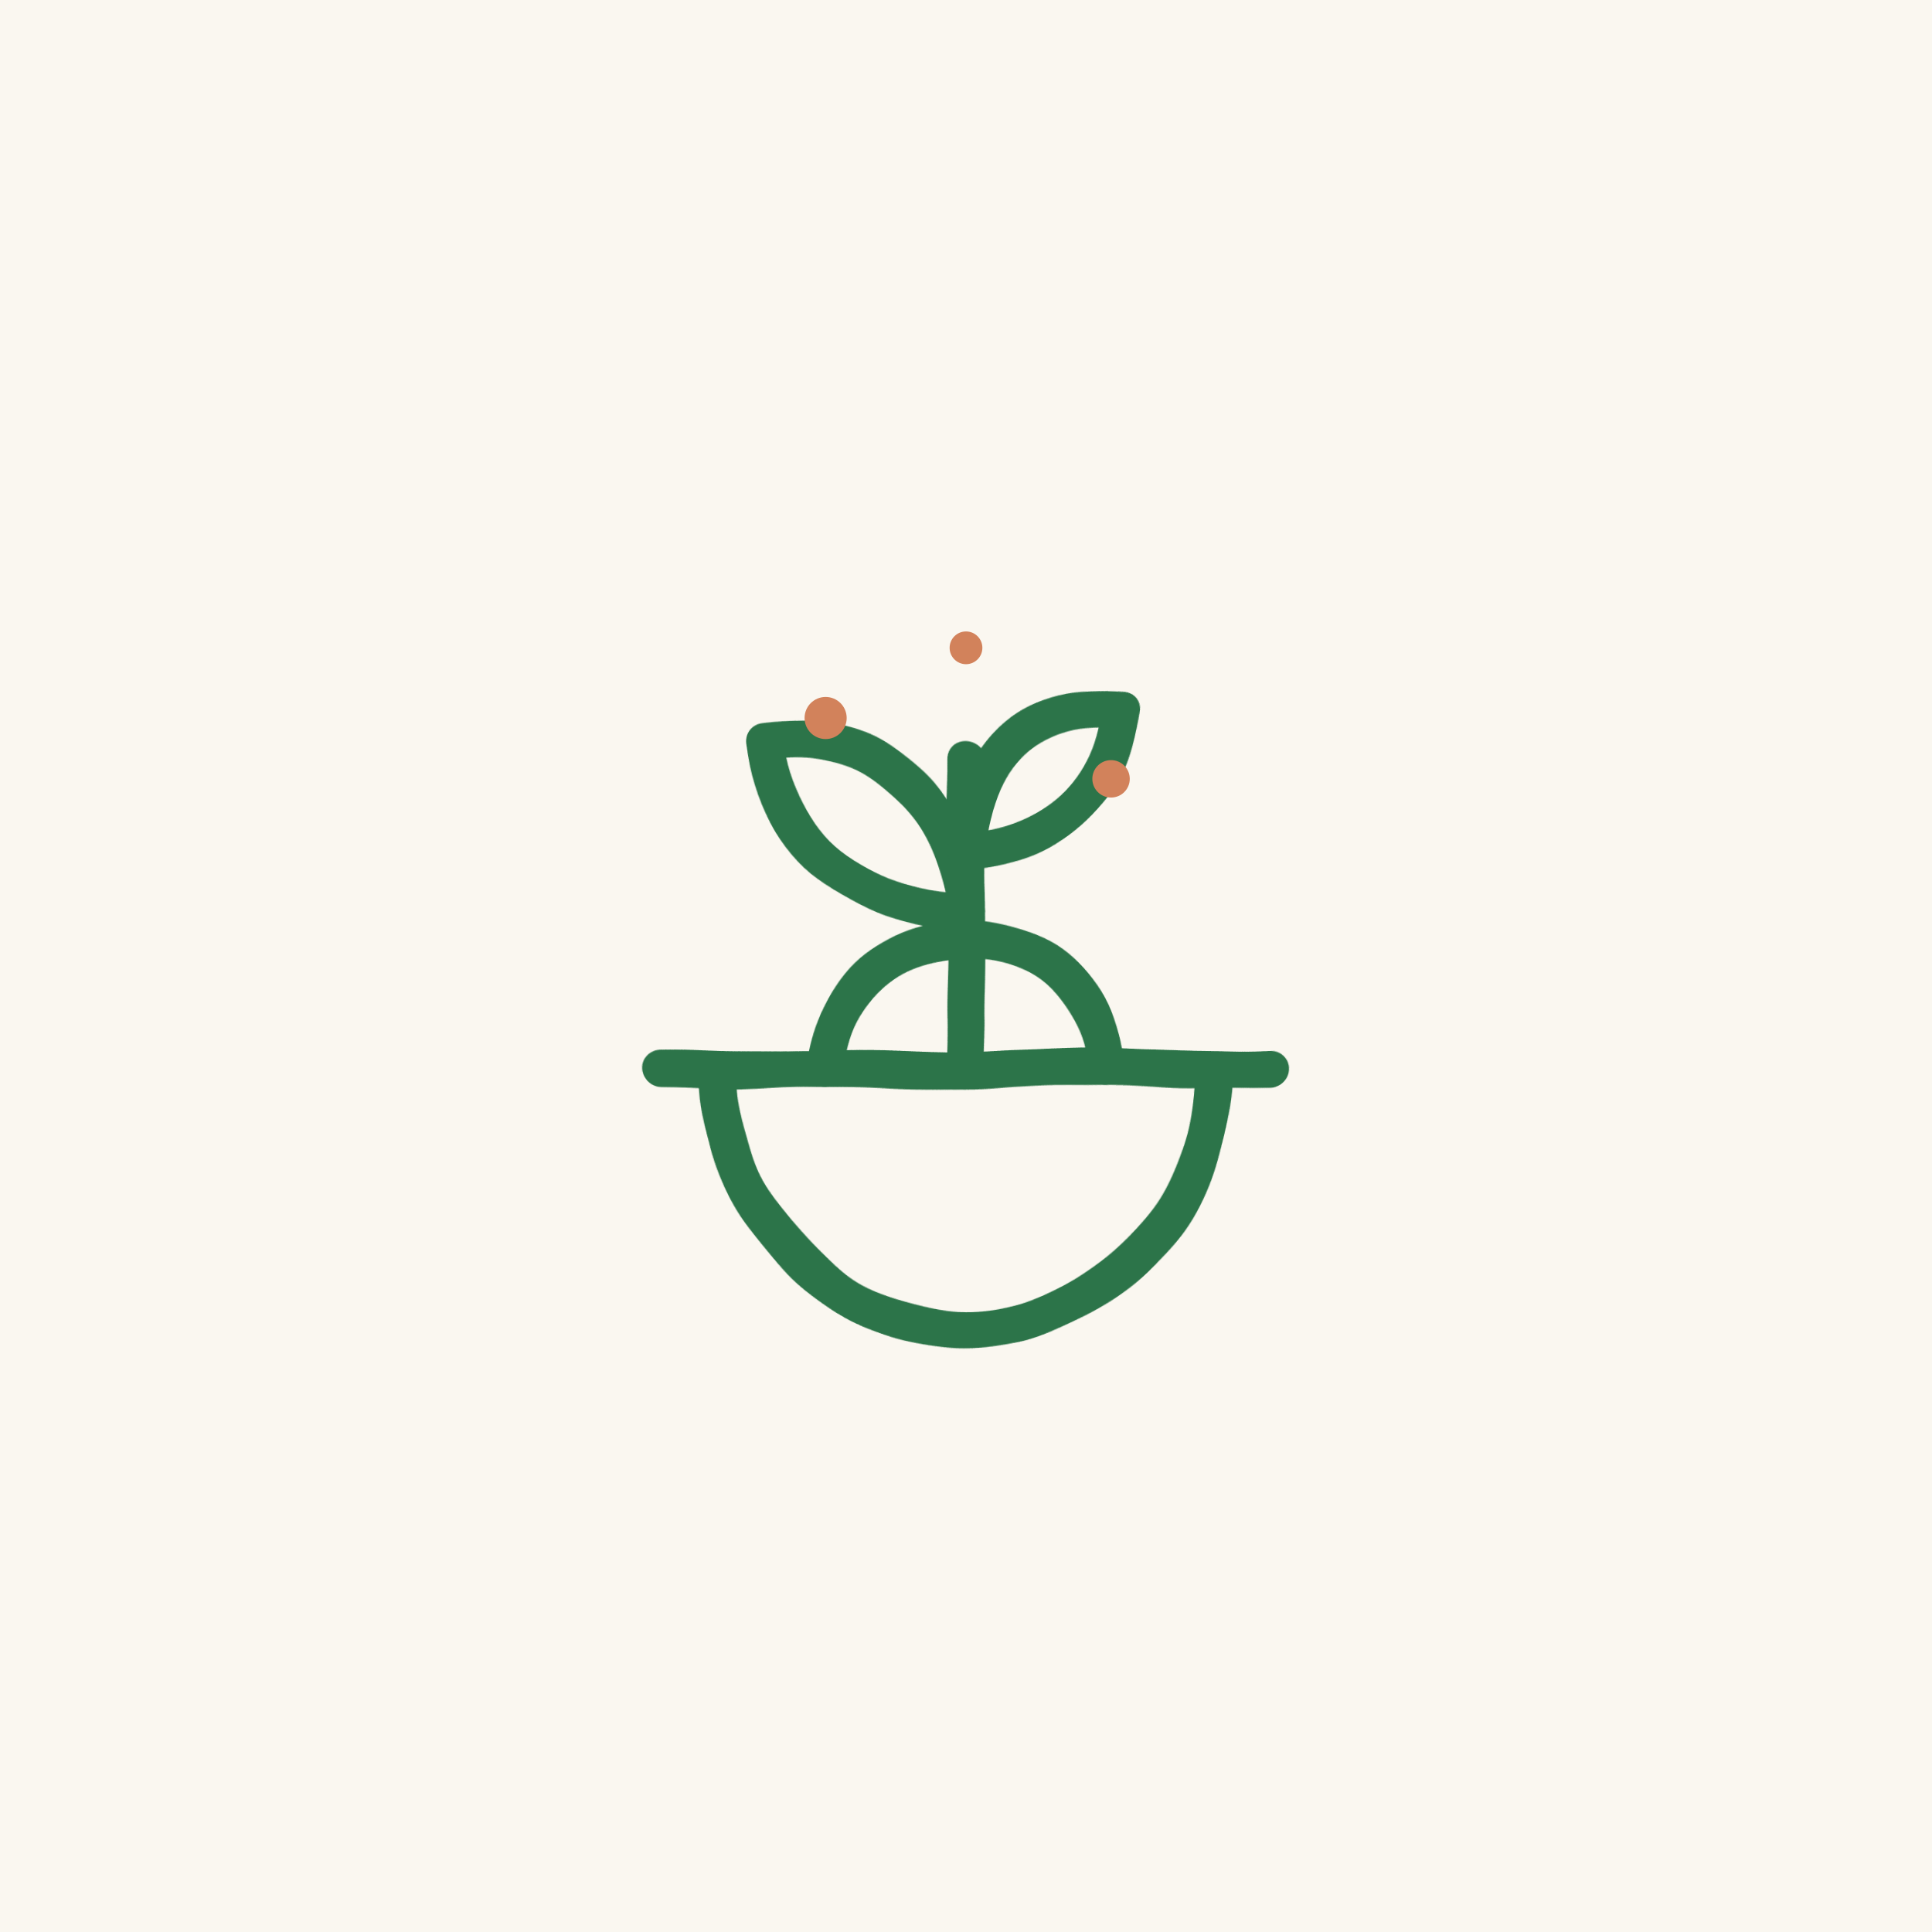
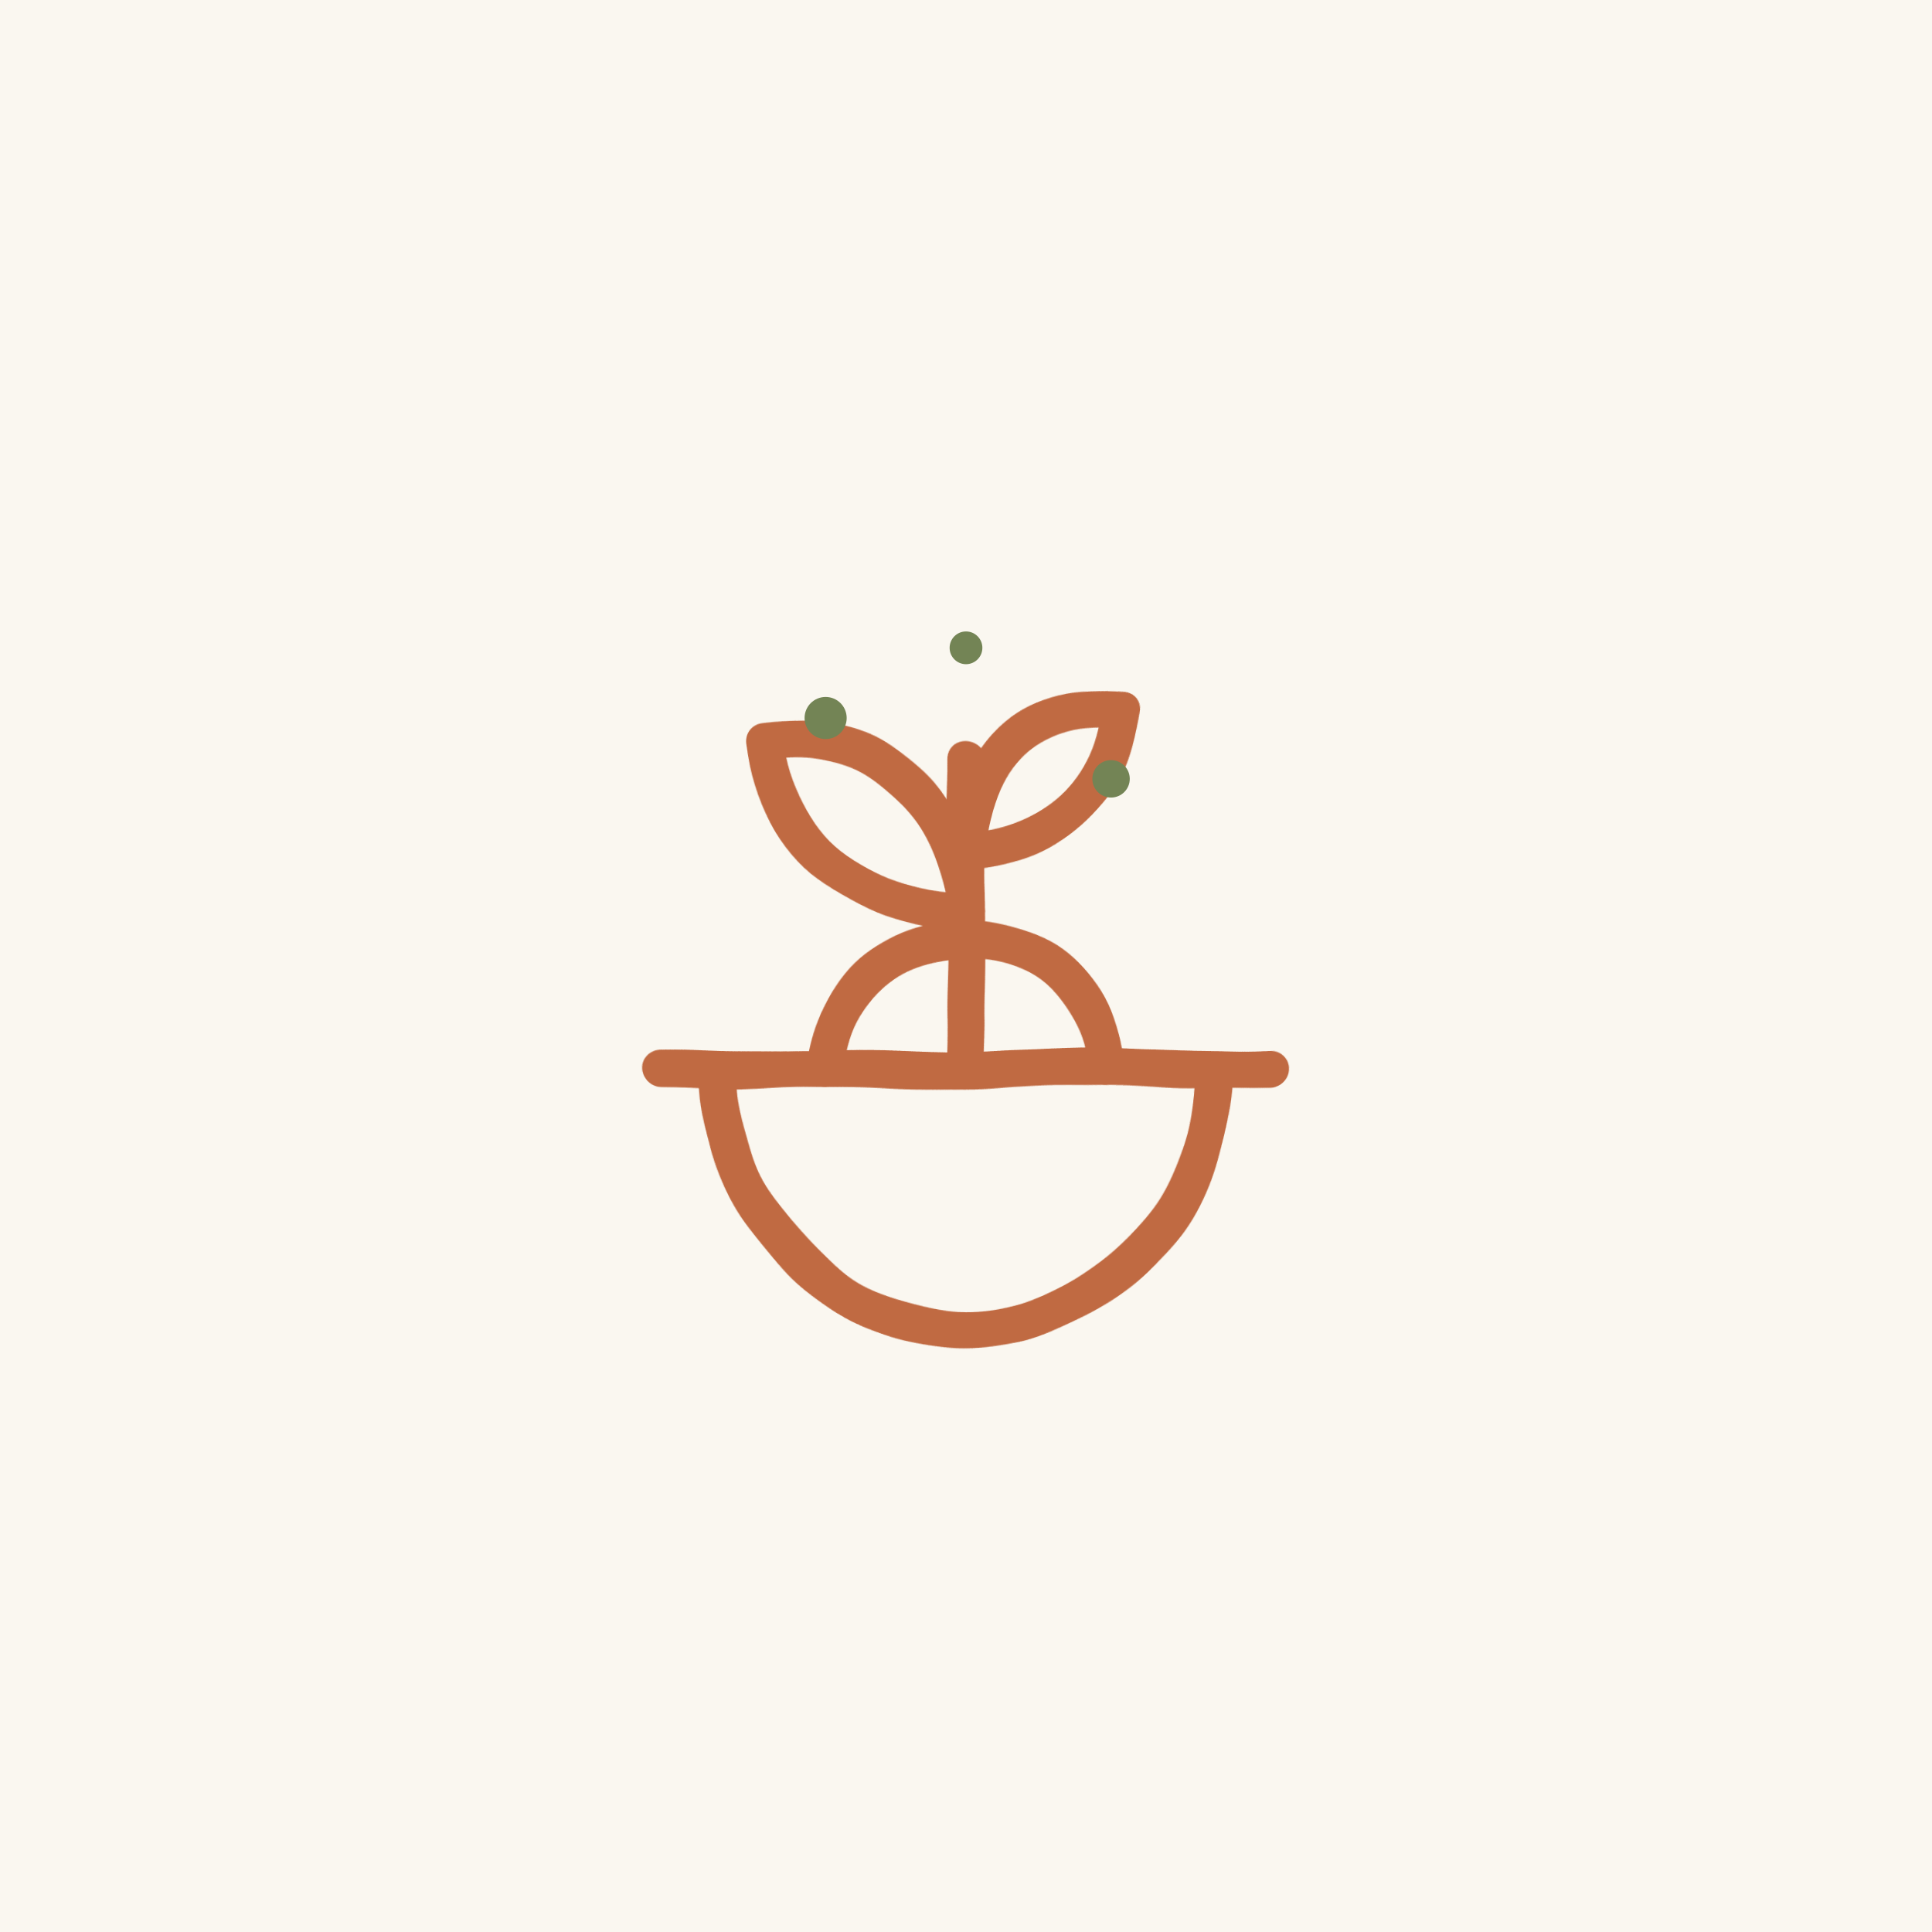
<svg xmlns="http://www.w3.org/2000/svg" viewBox="0 0 512 512">
  <defs>
    <filter id="paint" x="-8%" y="-8%" width="116%" height="116%">
      <feTurbulence type="fractalNoise" baseFrequency="0.018" numOctaves="2" seed="7" result="n" />
      <feDisplacementMap in="SourceGraphic" in2="n" scale="4" xChannelSelector="R" yChannelSelector="G" />
    </filter>
  </defs>
  <rect width="512" height="512" fill="#faf7f0" />
  <g transform="translate(256 256) scale(0.62) translate(-256 -256)">
-     <g filter="url(#paint)" fill="none" stroke="#2c7449" stroke-width="16" stroke-linecap="round" stroke-linejoin="round">
+     <g filter="url(#paint)" fill="none" stroke="#c06a42" stroke-width="16" stroke-linecap="round" stroke-linejoin="round">
      <path d="M150 300 h212 c0 64 -52 112 -106 112 s-106 -48 -106 -112 z" />
      <path d="M196 300 c4 -34 28 -56 60 -56 s56 22 60 56" />
      <path d="M126 300 h260" />
      <path d="M256 296 V168" />
      <path d="M256 232 c-46 0 -80 -26 -86 -72 46 -6 82 22 86 72 z" />
      <path d="M256 206 c34 0 62 -22 66 -60 -34 -4 -62 16 -66 60 z" />
    </g>
-     <g fill="#d2825b">
+     <g fill="#738455">
      <circle cx="196" cy="150" r="9" />
      <circle cx="318" cy="176" r="8" />
      <circle cx="256" cy="120" r="7" />
    </g>
  </g>
</svg>
